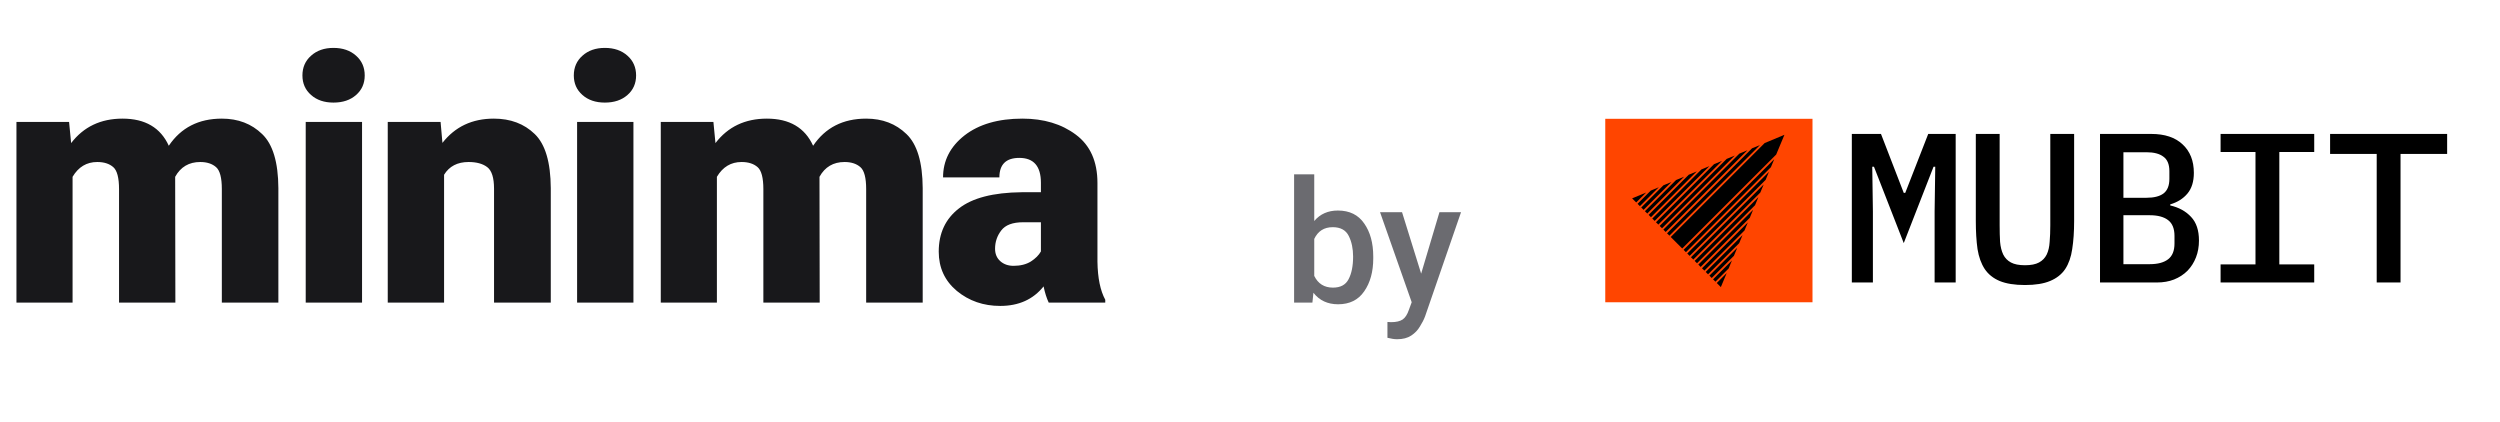
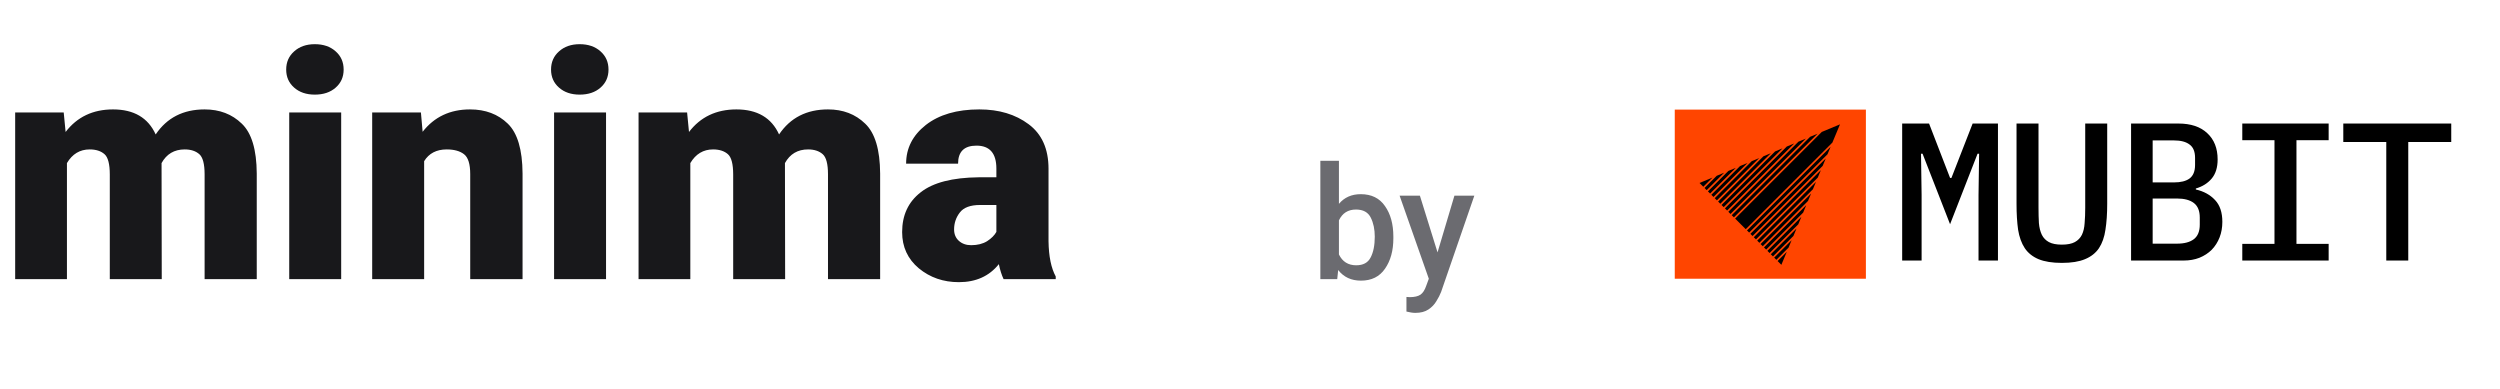
- <svg xmlns="http://www.w3.org/2000/svg" viewBox="0 0 190 32" fill="none" role="img" aria-label="minima by Mubit">
-   <text y="23" font-family="'Manrope', ui-sans-serif, system-ui, -apple-system, 'Segoe UI', Roboto, Helvetica, Arial, sans-serif">
-     <tspan font-size="26" font-weight="800" letter-spacing="-0.6" fill="#18181b">minima</tspan>
-     <tspan dx="10" font-size="13" font-weight="500" fill="#6b6b70">by</tspan>
-   </text>
-   <svg x="122" y="9" width="64" height="14" viewBox="109 141 1662 362" preserveAspectRatio="xMidYMid meet">
+ <svg xmlns="http://www.w3.org/2000/svg" viewBox="0 0 206 32" fill="none" role="img" aria-label="minima by Mubit">
+   <text x="0" y="23" font-family="'Manrope', ui-sans-serif, system-ui, -apple-system, 'Segoe UI', Roboto, Helvetica, Arial, sans-serif" font-size="26" font-weight="800" textLength="92" lengthAdjust="spacing" fill="#18181b">minima</text>
+   <text x="108" y="23" font-family="'Manrope', ui-sans-serif, system-ui, -apple-system, 'Segoe UI', Roboto, Helvetica, Arial, sans-serif" font-size="13" font-weight="500" textLength="14" lengthAdjust="spacing" fill="#6b6b70">by</text>
+   <svg x="138" y="9" width="64" height="14" viewBox="109 141 1662 362" preserveAspectRatio="xMidYMid meet">
    <rect x="109" y="141" width="409" height="362" fill="#FF4500" />
    <path d="M170.065 306.101L162 298.036L189.688 286.478L170.065 306.101ZM177.342 313.378L172.711 308.747L198.773 282.685L214.671 276.049L177.342 313.378ZM184.618 320.654L179.988 316.024L223.755 272.256L239.651 265.62L184.618 320.654ZM191.895 327.931L187.264 323.3L248.736 261.828L264.637 255.19L191.895 327.931ZM199.171 335.207L194.542 330.577L273.722 251.397L289.615 244.763L199.171 335.207ZM206.448 342.484L201.817 337.853L298.7 240.97L314.598 234.333L206.448 342.484ZM213.724 349.76L209.094 345.13L323.683 230.541L339.579 223.905L213.724 349.76ZM221.001 357.037L216.37 352.406L348.663 220.113L364.561 213.477L221.001 357.037ZM228.278 364.313L223.647 359.683L373.645 209.684L389.544 203.047L228.278 364.313ZM235.554 371.59L230.924 366.96L398.628 199.255L414.524 192.62L235.554 371.59ZM446.315 211.544L260.912 396.947L238.2 374.236L423.608 188.827L462.591 172.555L446.315 211.544ZM435.887 236.524L268.188 404.223L263.558 399.593L442.523 220.628L435.887 236.524ZM425.46 261.504L275.464 411.5L270.834 406.87L432.095 245.609L425.46 261.504ZM415.03 286.487L282.741 418.776L278.11 414.146L421.667 270.589L415.03 286.487ZM404.601 311.47L290.018 426.053L285.387 421.423L411.238 295.571L404.601 311.47ZM394.172 336.452L297.294 433.33L292.664 428.699L400.809 320.554L394.172 336.452ZM383.744 361.432L304.571 440.606L299.94 435.976L390.381 345.534L383.744 361.432ZM373.317 386.413L311.847 447.882L307.217 443.252L379.952 370.517L373.317 386.413ZM362.888 411.395L319.124 455.159L314.493 450.529L369.524 395.497L362.888 411.395ZM352.459 436.376L326.4 462.436L321.769 457.805L359.096 420.478L352.459 436.376ZM337.109 473.145L329.046 465.082L348.667 445.461L337.109 473.145Z" fill="black" />
    <path d="M759.01 323.72L760.27 235.52H756.91L698.11 386.3L639.31 235.52H635.95L637.21 323.72V464H595.63V170.84H653.17L698.11 287.18H701.05L746.41 170.84H800.59V464H759.01V323.72ZM887.366 170.84V351.02C887.366 363.06 887.646 373.98 888.206 383.78C889.046 393.58 891.146 401.98 894.506 408.98C897.866 415.7 902.906 420.88 909.626 424.52C916.346 428.16 925.586 429.98 937.346 429.98C949.106 429.98 958.346 428.16 965.066 424.52C971.786 420.88 976.826 415.7 980.186 408.98C983.546 401.98 985.506 393.58 986.066 383.78C986.906 373.98 987.326 363.06 987.326 351.02V170.84H1034.37V342.62C1034.37 363.62 1033.11 382.1 1030.59 398.06C1028.35 413.74 1023.73 426.9 1016.73 437.54C1009.73 447.9 999.786 455.74 986.906 461.06C974.306 466.38 957.786 469.04 937.346 469.04C916.906 469.04 900.246 466.38 887.366 461.06C874.766 455.74 864.966 447.9 857.966 437.54C850.966 426.9 846.206 413.74 843.686 398.06C841.446 382.1 840.326 363.62 840.326 342.62V170.84H887.366ZM1085.44 170.84H1186.66C1213.26 170.84 1233.84 177.7 1248.4 191.42C1263.24 205.14 1270.66 223.9 1270.66 247.7C1270.66 264.78 1266.46 278.36 1258.06 288.44C1249.66 298.52 1238.32 305.66 1224.04 309.86V311.96C1241.12 315.88 1254.84 323.44 1265.2 334.64C1275.56 345.56 1280.74 361.1 1280.74 381.26C1280.74 393.3 1278.78 404.36 1274.86 414.44C1270.94 424.52 1265.34 433.34 1258.06 440.9C1250.78 448.18 1241.96 453.92 1231.6 458.12C1221.52 462.04 1210.32 464 1198 464H1085.44V170.84ZM1183.72 427.88C1199.4 427.88 1211.44 424.66 1219.84 418.22C1228.24 411.78 1232.44 401.42 1232.44 387.14V372.02C1232.44 357.74 1228.24 347.38 1219.84 340.94C1211.44 334.5 1199.4 331.28 1183.72 331.28H1131.64V427.88H1183.72ZM1177 296.84C1191.84 296.84 1203.04 294.04 1210.6 288.44C1218.44 282.56 1222.36 272.9 1222.36 259.46V244.34C1222.36 230.9 1218.44 221.38 1210.6 215.78C1203.04 209.9 1191.84 206.96 1177 206.96H1131.64V296.84H1177ZM1323.42 464V428.3H1392.3V206.54H1323.42V170.84H1508.22V206.54H1439.34V428.3H1508.22V464H1323.42ZM1678.57 210.32V464H1631.53V210.32H1539.55V170.84H1770.55V210.32H1678.57Z" fill="black" />
  </svg>
</svg>
